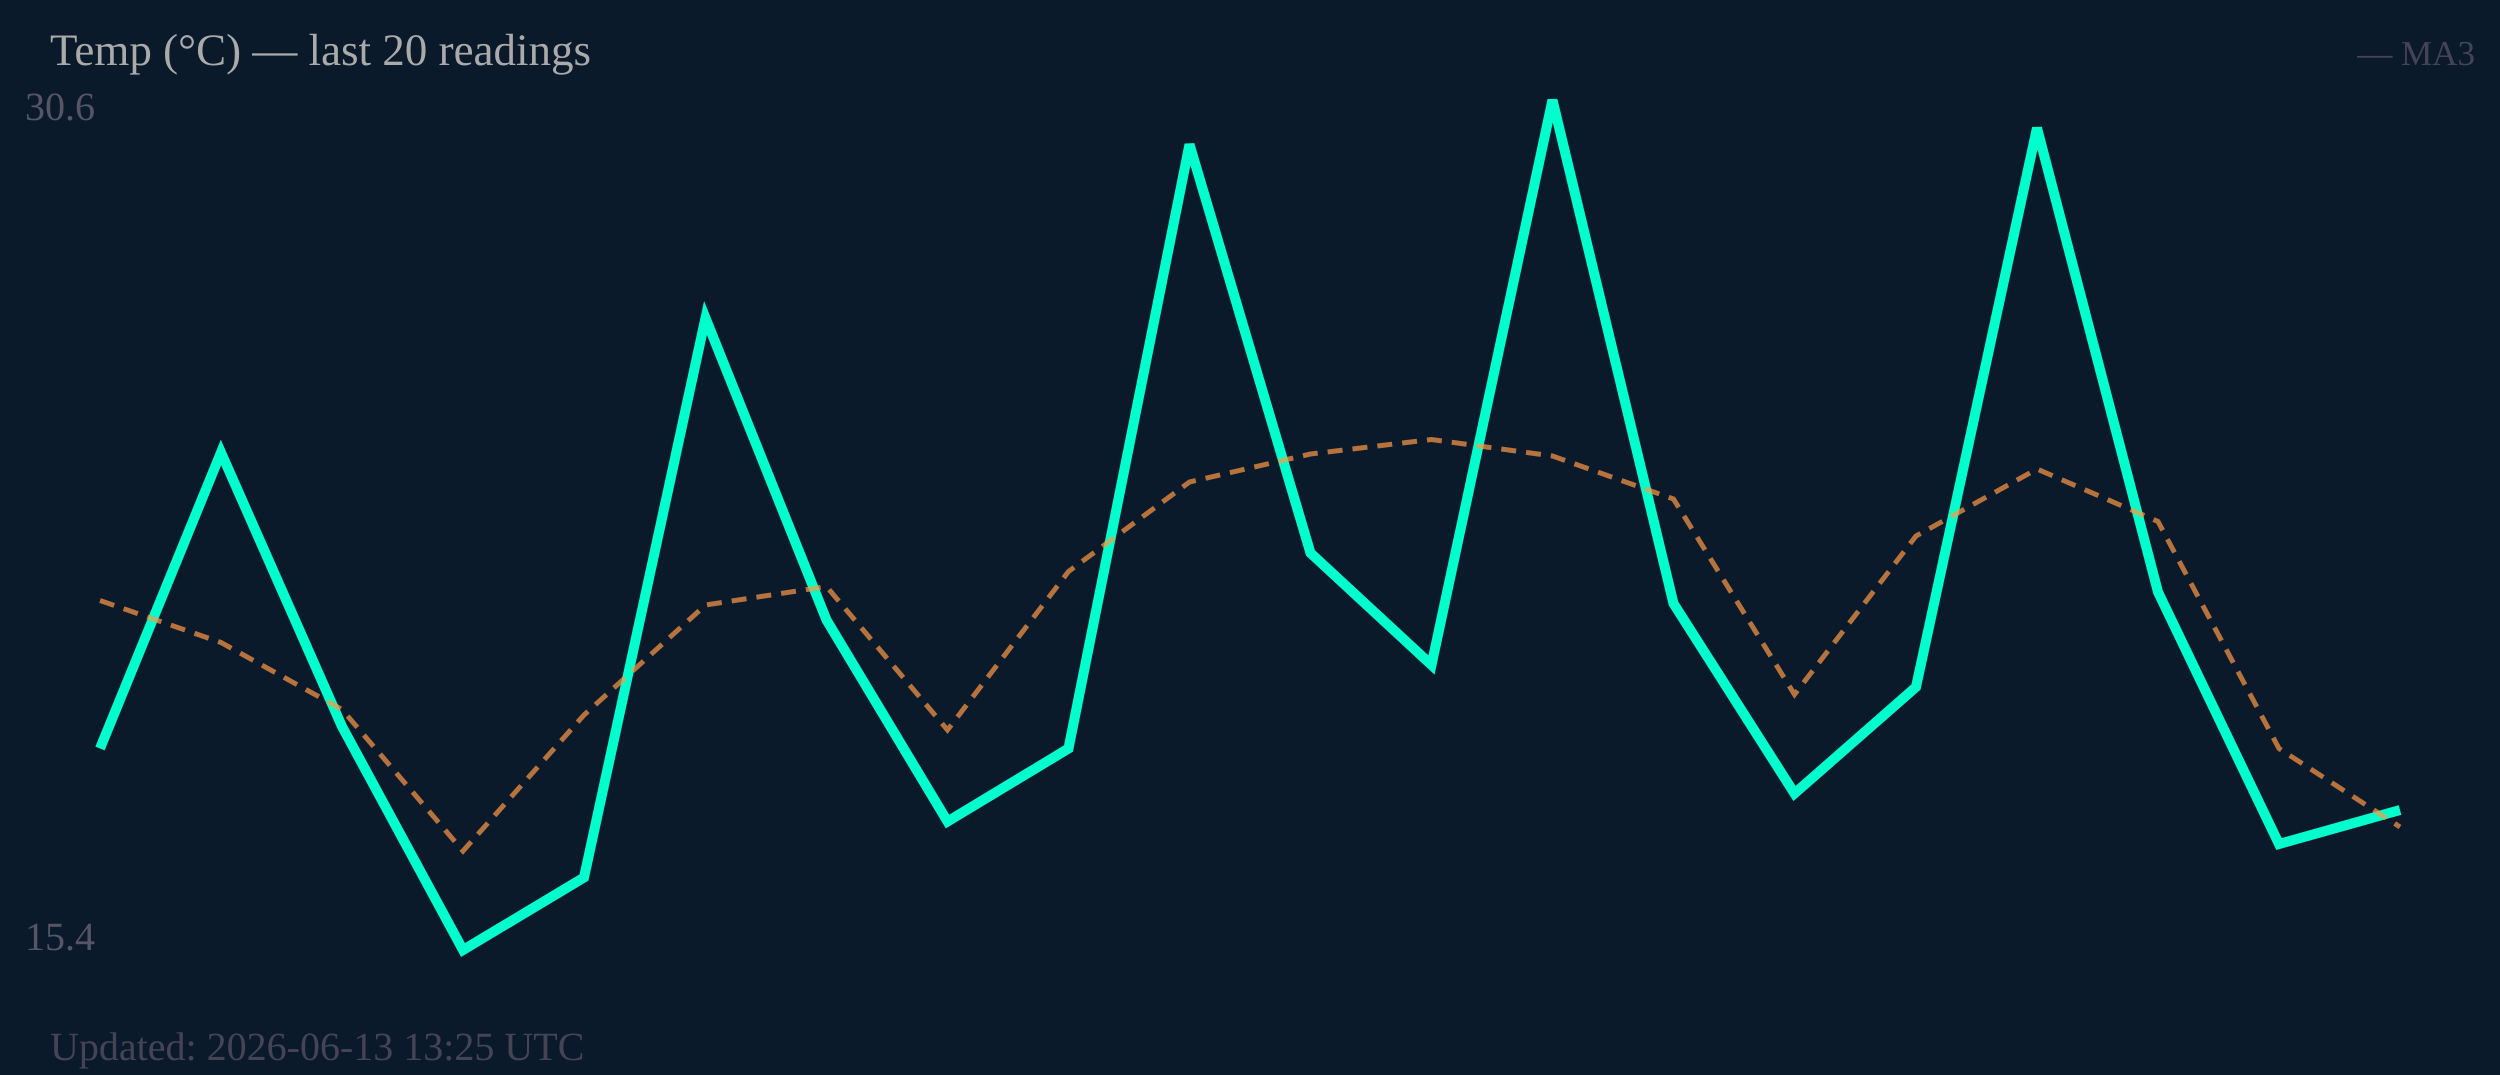
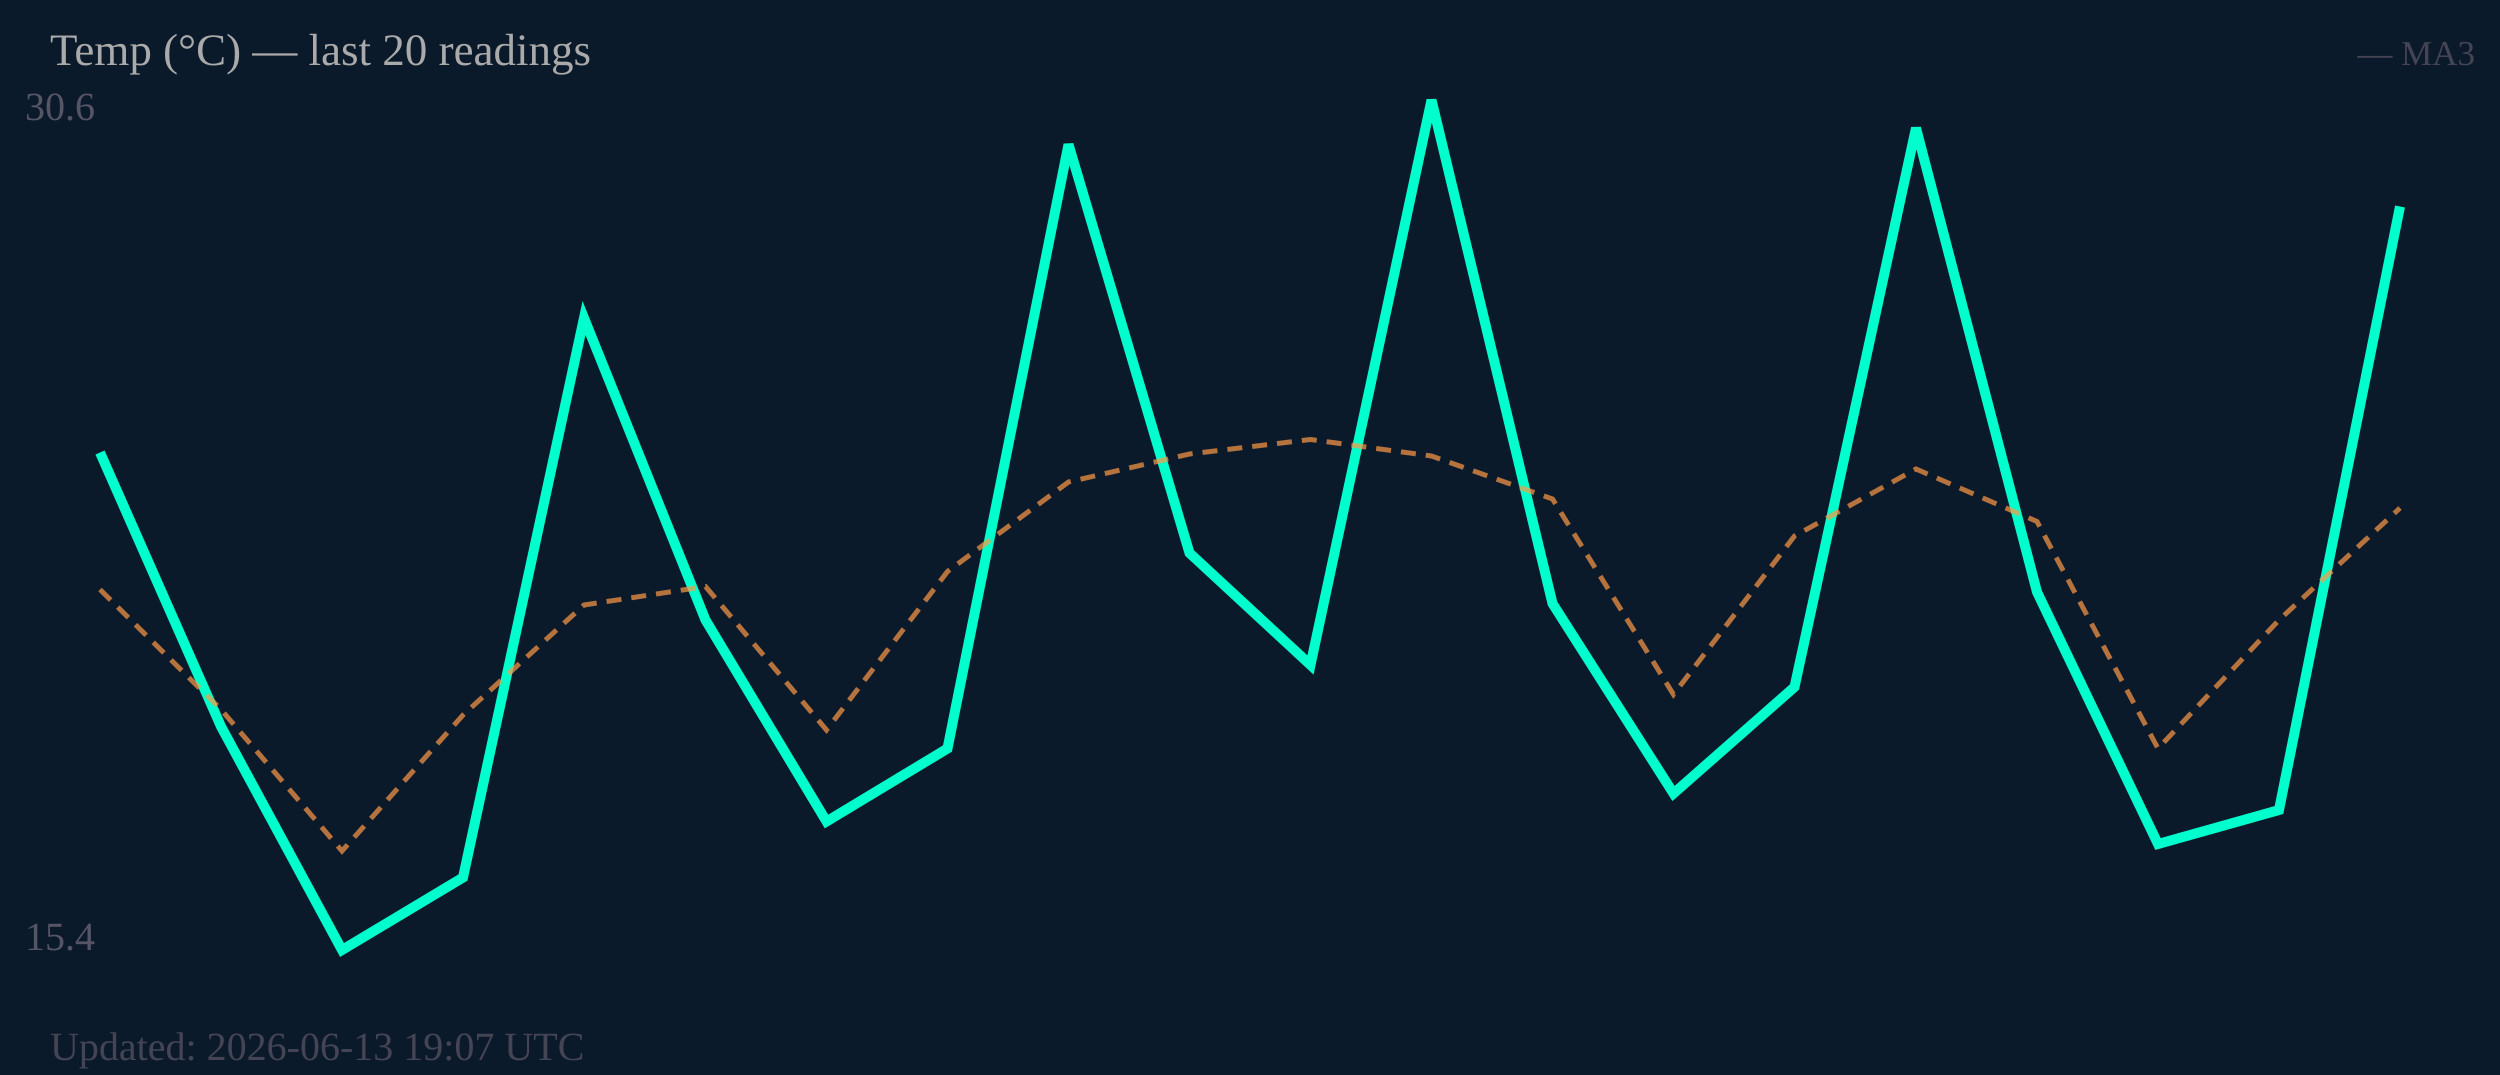
<svg xmlns="http://www.w3.org/2000/svg" width="500" height="215" viewBox="0 0 500 215">
  <rect width="500" height="215" fill="#0b1a2a" />
  <text x="5" y="24" font-size="8" fill="#556">30.6</text>
  <text x="5" y="190" font-size="8" fill="#556">15.4</text>
-   <polyline fill="none" stroke="#00ffcc" stroke-width="2" points="20.0,149.7 44.2,90.5 68.4,145.3 92.6,190.0 116.8,175.5 141.1,63.6 165.3,124.0 189.5,164.3 213.7,149.7 237.9,28.9 262.1,110.6 286.3,133.0 310.5,20.0 334.7,120.7 358.9,158.7 383.2,137.4 407.4,25.6 431.6,118.4 455.8,168.8 480.0,162.0" />
-   <polyline fill="none" stroke="#ff9944" stroke-width="1" stroke-dasharray="3,2" opacity="0.7" points="20.0,120.1 44.2,128.5 68.4,141.9 92.6,170.2 116.8,143.0 141.1,121.0 165.3,117.3 189.5,146.0 213.7,114.3 237.9,96.4 262.1,90.8 286.3,87.9 310.5,91.2 334.7,99.8 358.9,138.9 383.2,107.2 407.4,93.8 431.6,104.3 455.8,149.7 480.0,165.4" />
+   <polyline fill="none" stroke="#00ffcc" stroke-width="2" points="20.0,90.5 44.2,145.3 68.4,190.0 92.6,175.5 116.8,63.6 141.1,124.0 165.3,164.3 189.5,149.7 213.7,28.9 237.9,110.6 262.1,133.0 286.3,20.0 310.5,120.7 334.7,158.7 358.9,137.4 383.2,25.6 407.4,118.4 431.6,168.8 455.8,162.0 480.0,41.3" />
+   <polyline fill="none" stroke="#ff9944" stroke-width="1" stroke-dasharray="3,2" opacity="0.7" points="20.0,117.9 44.2,141.9 68.4,170.2 92.6,143.0 116.8,121.0 141.1,117.3 165.3,146.0 189.5,114.3 213.7,96.4 237.9,90.8 262.1,87.9 286.3,91.2 310.5,99.8 334.7,138.9 358.9,107.2 383.2,93.8 407.4,104.3 431.6,149.7 455.8,124.0 480.0,101.6" />
  <text x="10" y="13" font-size="9" fill="#aaa">Temp (°C) — last 20 readings</text>
  <text x="495" y="13" font-size="7" fill="#445" text-anchor="end">— MA3</text>
-   <text x="10" y="212" font-size="8" fill="#445">Updated: 2026-06-13 13:25 UTC</text>
+   <text x="10" y="212" font-size="8" fill="#445">Updated: 2026-06-13 19:07 UTC</text>
</svg>
